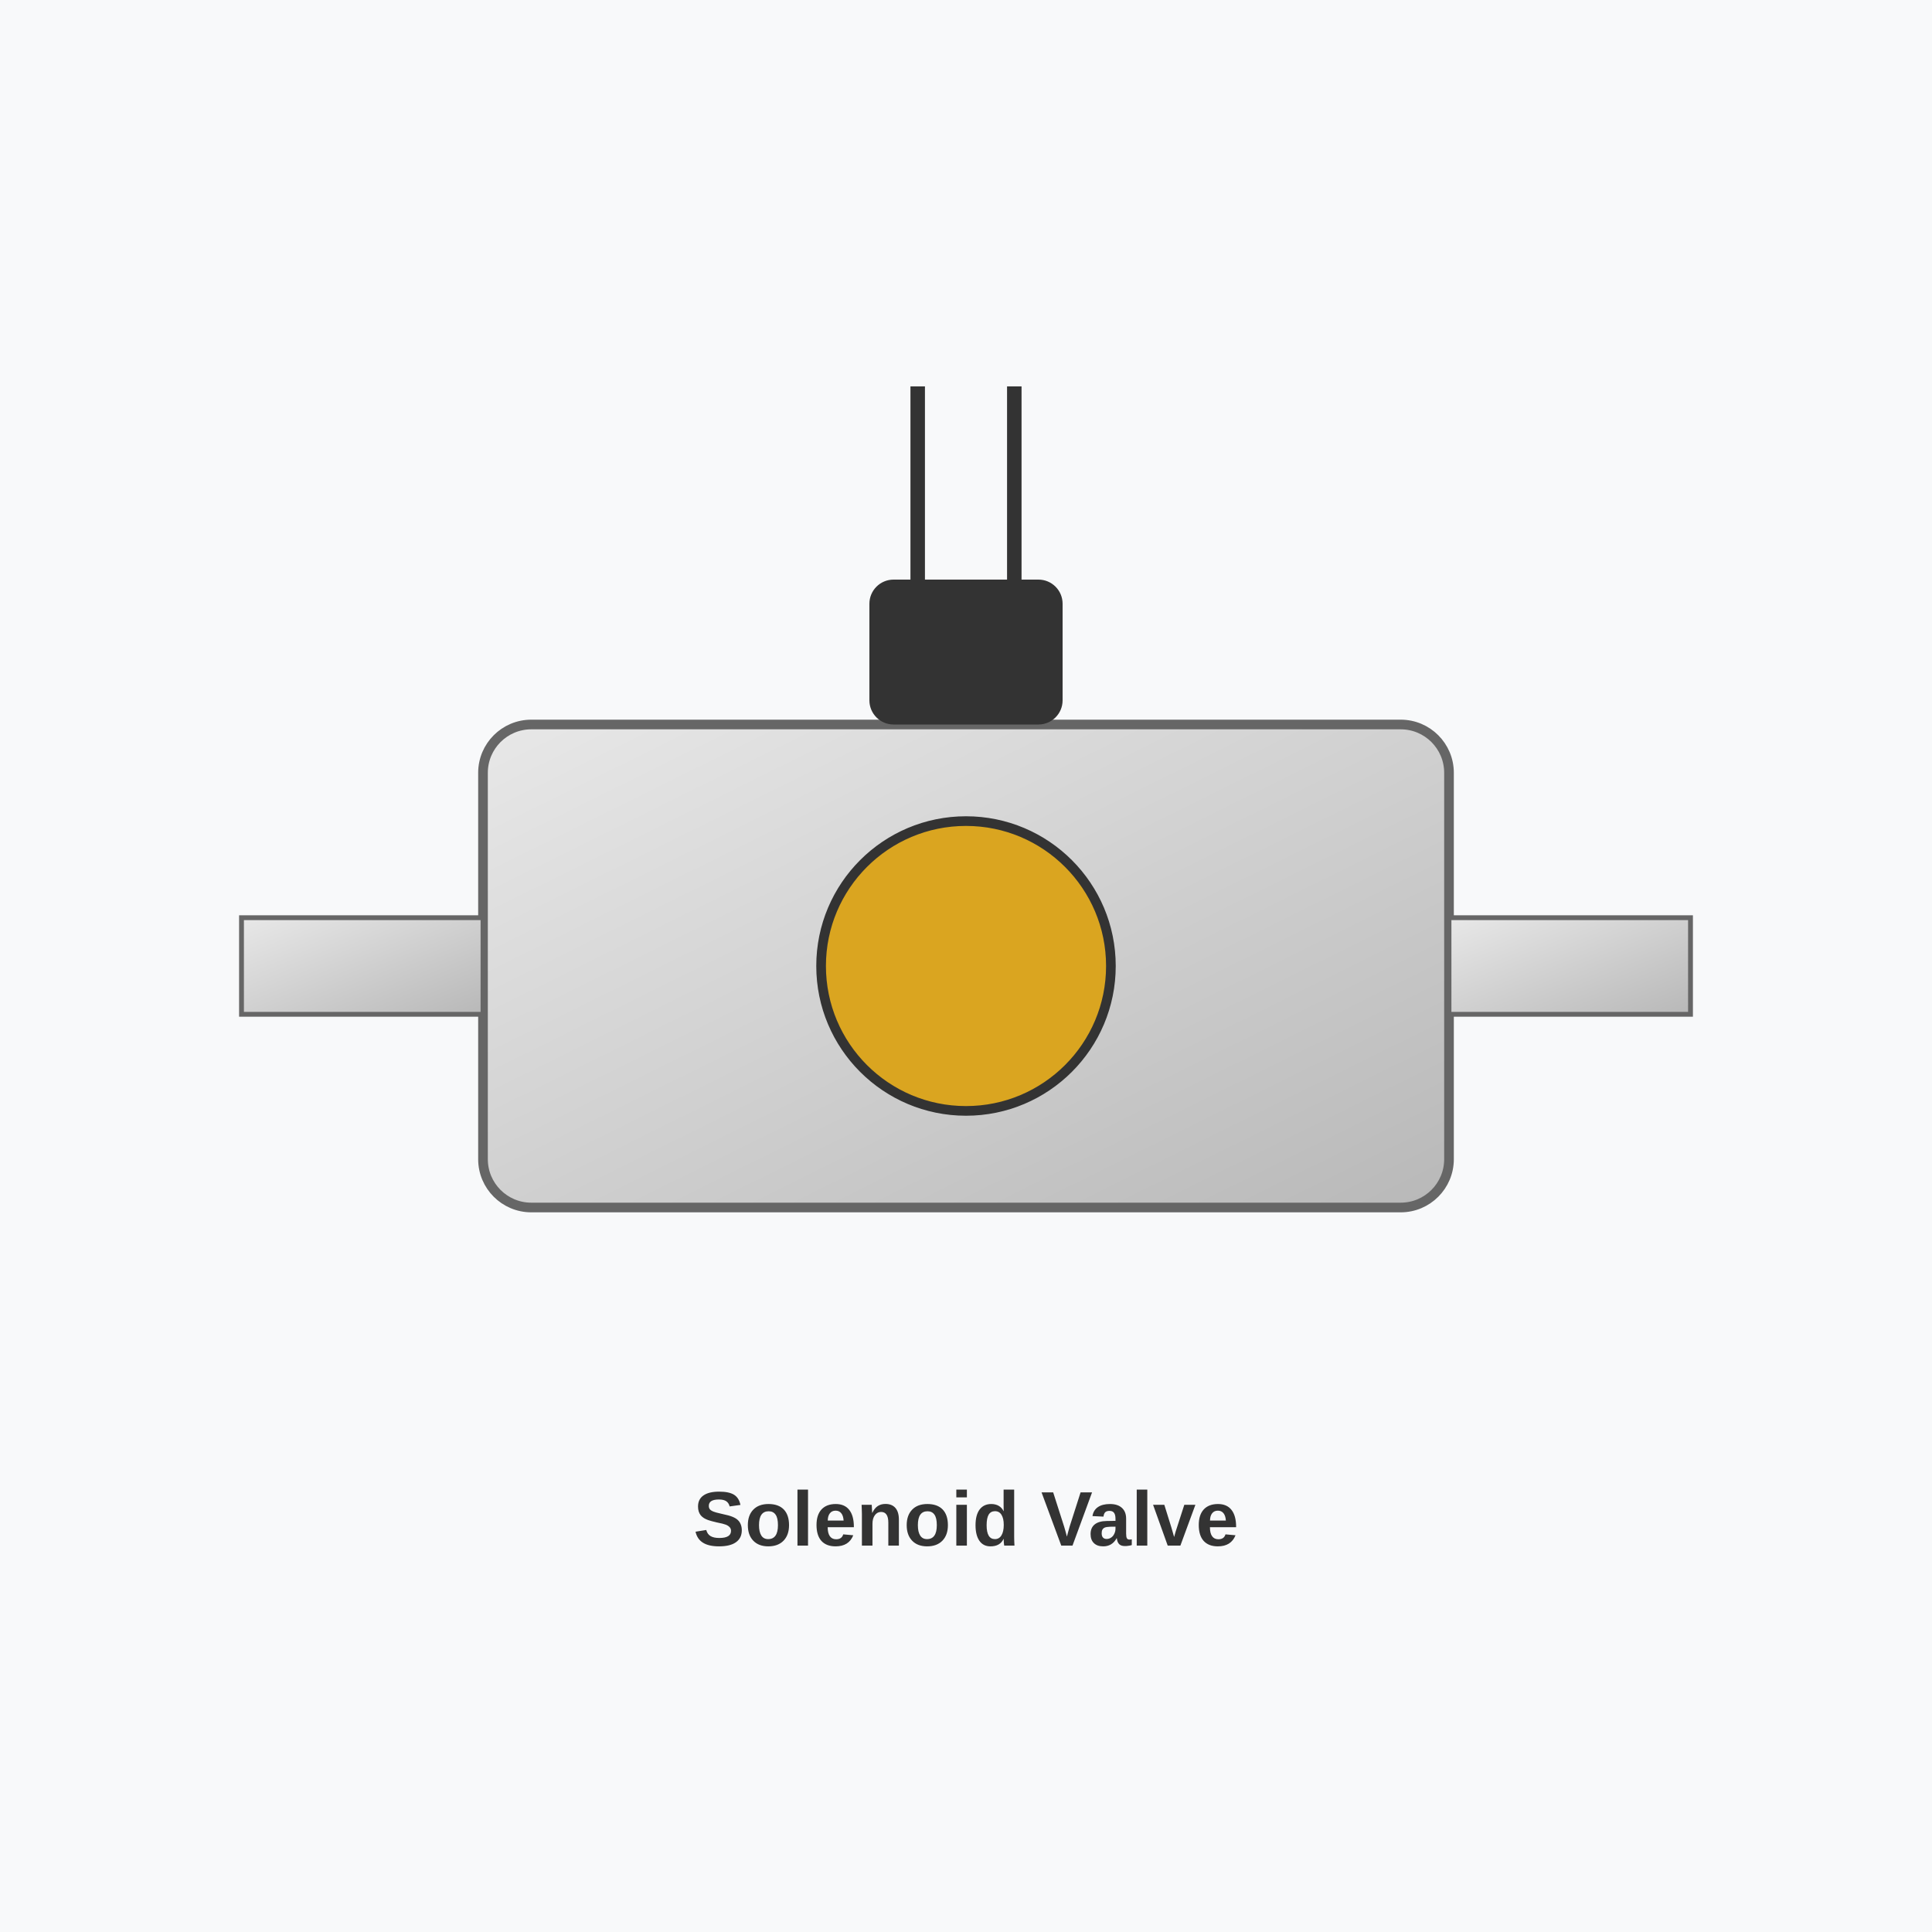
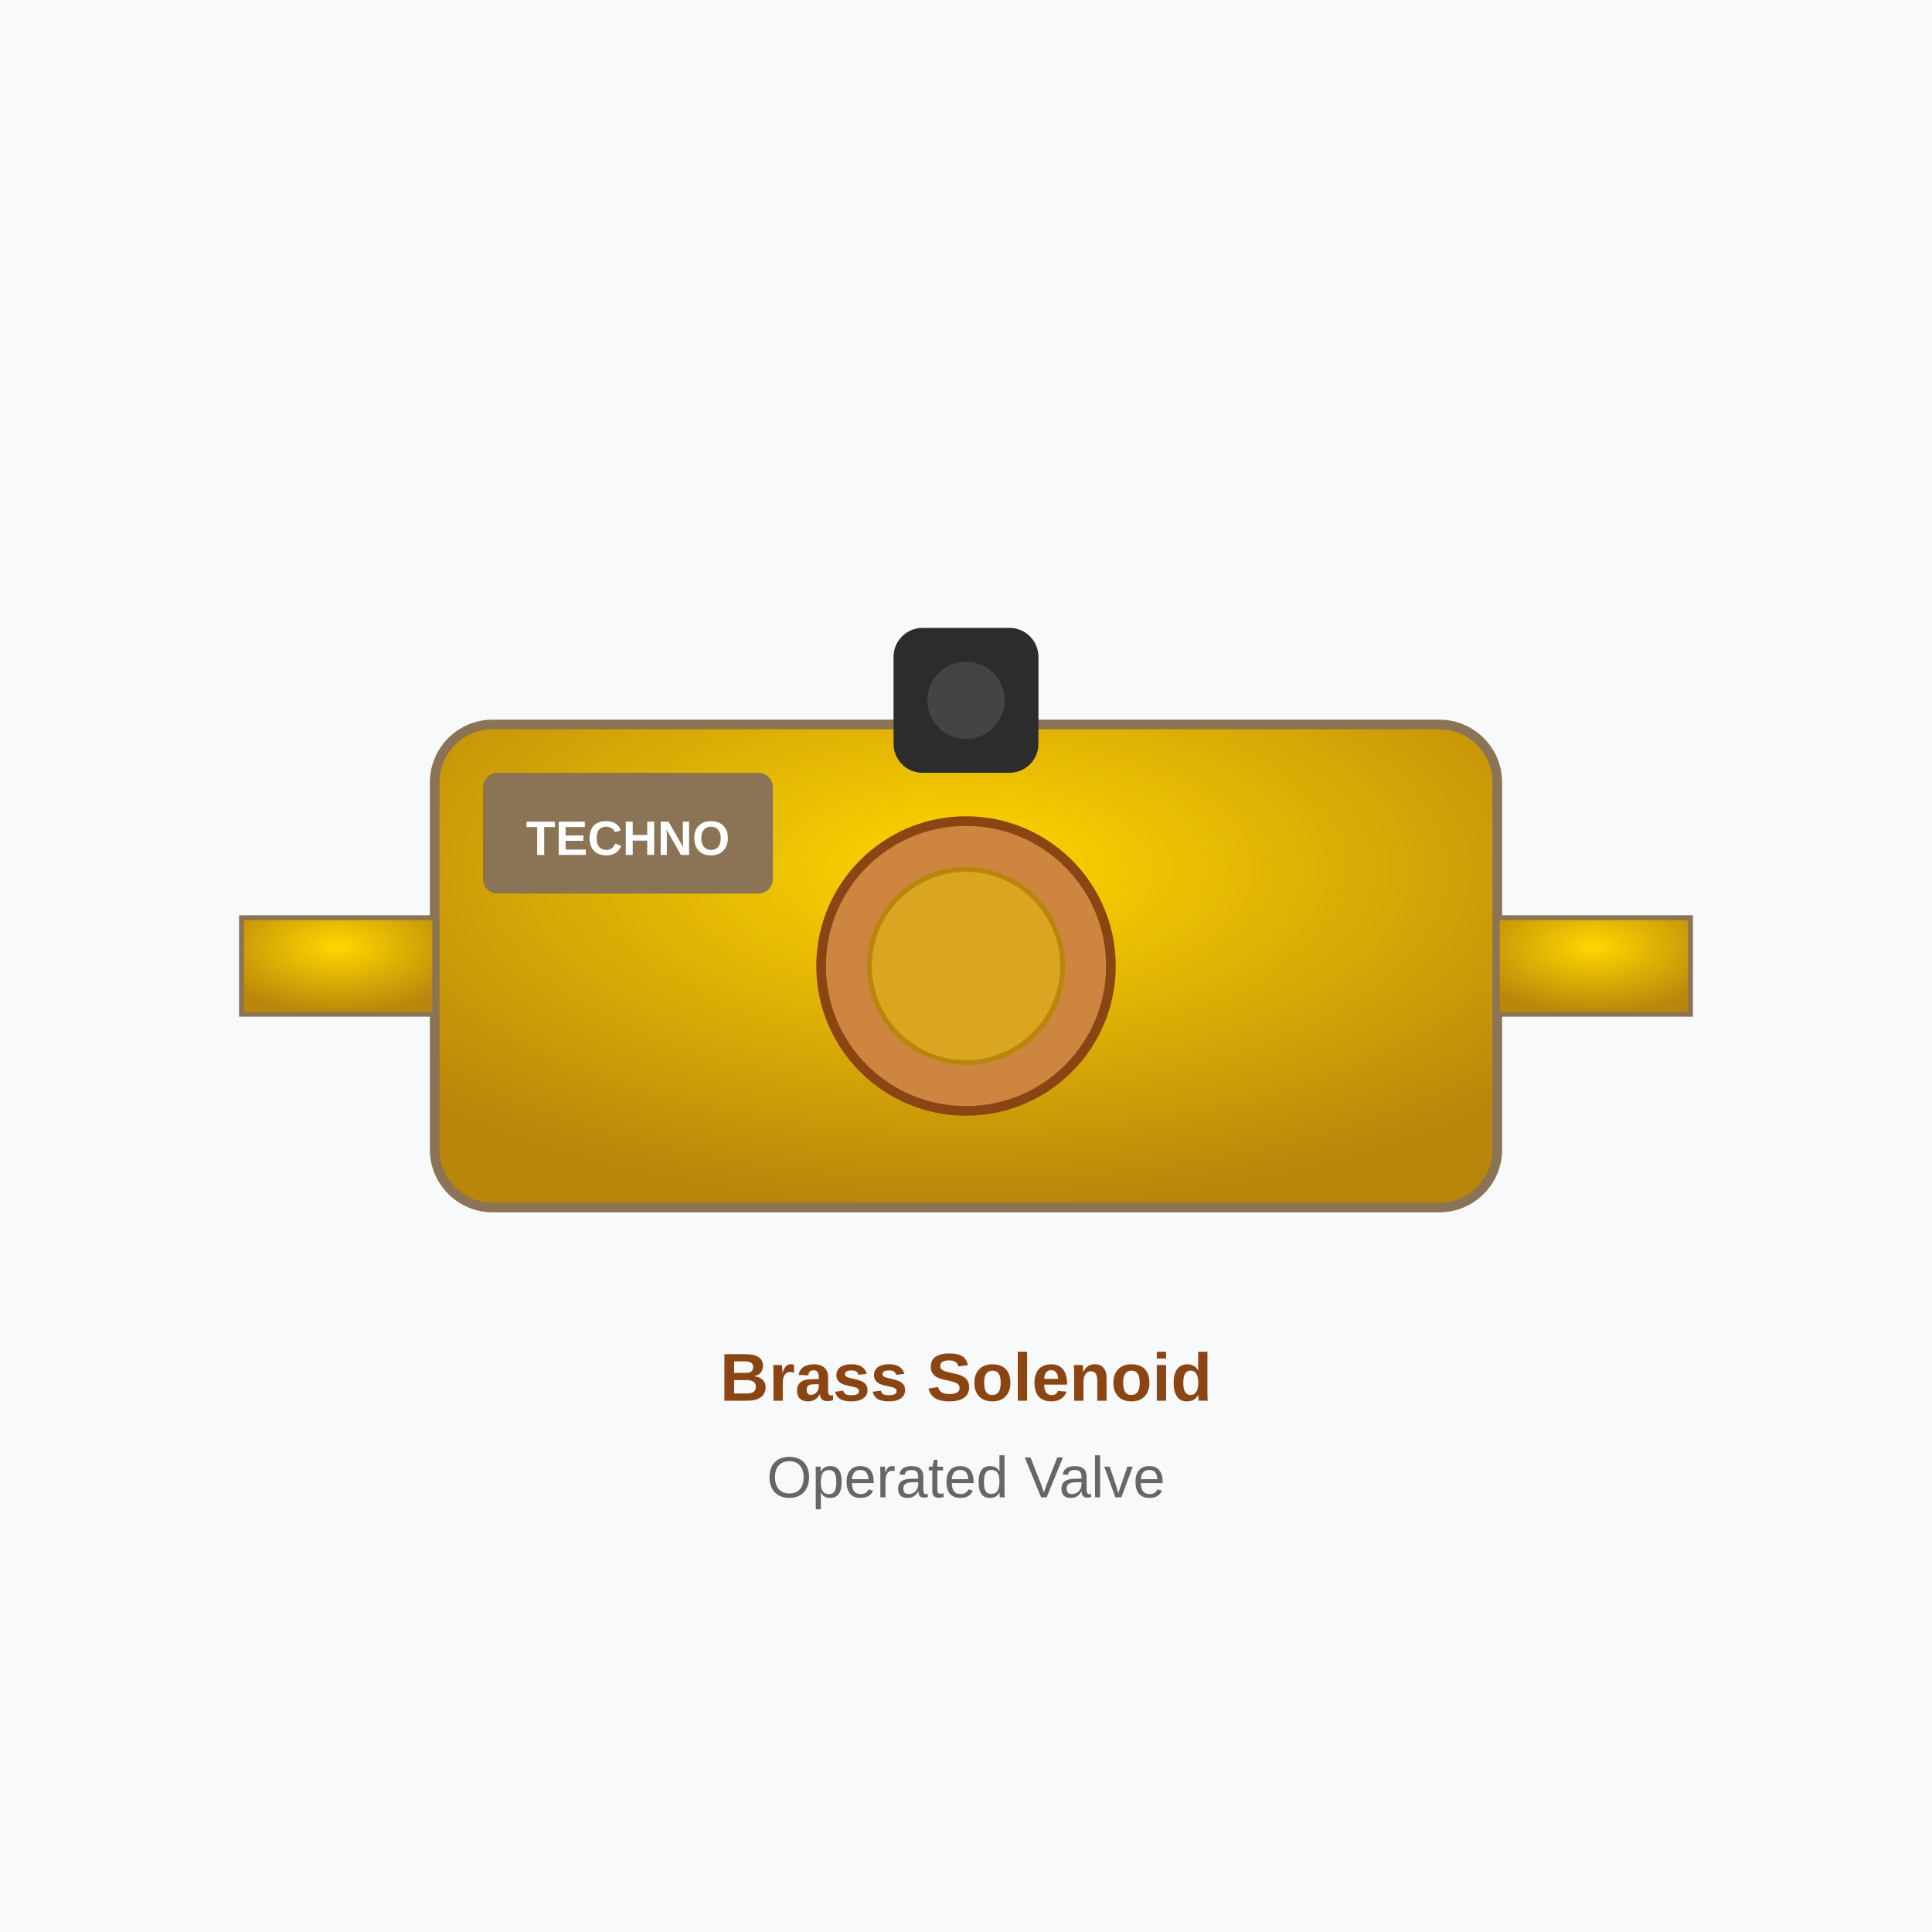
<svg xmlns="http://www.w3.org/2000/svg" width="400" height="400" viewBox="0 0 400 400">
  <defs>
-     <linearGradient id="metalGrad" x1="0%" y1="0%" x2="100%" y2="100%">
-       <stop offset="0%" style="stop-color:#e8e8e8;stop-opacity:1" />
-       <stop offset="100%" style="stop-color:#b8b8b8;stop-opacity:1" />
-     </linearGradient>
+     <radialGradient id="brassGradient" cx="50%" cy="30%" r="70%">
+       <stop offset="0%" style="stop-color:#ffd700" />
+       <stop offset="100%" style="stop-color:#b8860b" />
+     </radialGradient>
  </defs>
  <rect width="400" height="400" fill="#f8f9fa" />
-   <rect x="100" y="150" width="200" height="100" fill="url(#metalGrad)" stroke="#666" stroke-width="2" rx="10" />
-   <circle cx="200" cy="200" r="30" fill="#DAA520" stroke="#333" stroke-width="2" />
-   <rect x="180" y="120" width="40" height="30" fill="#333" rx="5" />
-   <line x1="190" y1="120" x2="190" y2="80" stroke="#333" stroke-width="3" />
-   <line x1="210" y1="120" x2="210" y2="80" stroke="#333" stroke-width="3" />
-   <rect x="50" y="190" width="50" height="20" fill="url(#metalGrad)" stroke="#666" stroke-width="1" />
-   <rect x="300" y="190" width="50" height="20" fill="url(#metalGrad)" stroke="#666" stroke-width="1" />
-   <text x="200" y="320" text-anchor="middle" font-family="Arial" font-size="16" font-weight="bold" fill="#333">Solenoid Valve</text>
+   <rect x="90" y="150" width="220" height="100" fill="url(#brassGradient)" stroke="#8b7355" stroke-width="2" rx="12" />
+   <rect x="100" y="160" width="60" height="25" fill="#8b7355" rx="3" />
+   <text x="130" y="177" text-anchor="middle" font-family="Arial" font-size="10" font-weight="bold" fill="white">TECHNO</text>
+   <circle cx="200" cy="200" r="30" fill="#cd853f" stroke="#8b4513" stroke-width="2" />
+   <circle cx="200" cy="200" r="20" fill="#daa520" stroke="#b8860b" stroke-width="1" />
+   <rect x="185" y="130" width="30" height="30" fill="#2c2c2c" rx="6" />
+   <circle cx="200" cy="145" r="8" fill="#444" />
+   <rect x="50" y="190" width="40" height="20" fill="url(#brassGradient)" stroke="#8b7355" />
+   <rect x="310" y="190" width="40" height="20" fill="url(#brassGradient)" stroke="#8b7355" />
+   <text x="200" y="290" text-anchor="middle" font-family="Arial" font-size="14" font-weight="bold" fill="#8b4513">Brass Solenoid</text>
+   <text x="200" y="310" text-anchor="middle" font-family="Arial" font-size="12" fill="#666">Operated Valve</text>
</svg>
